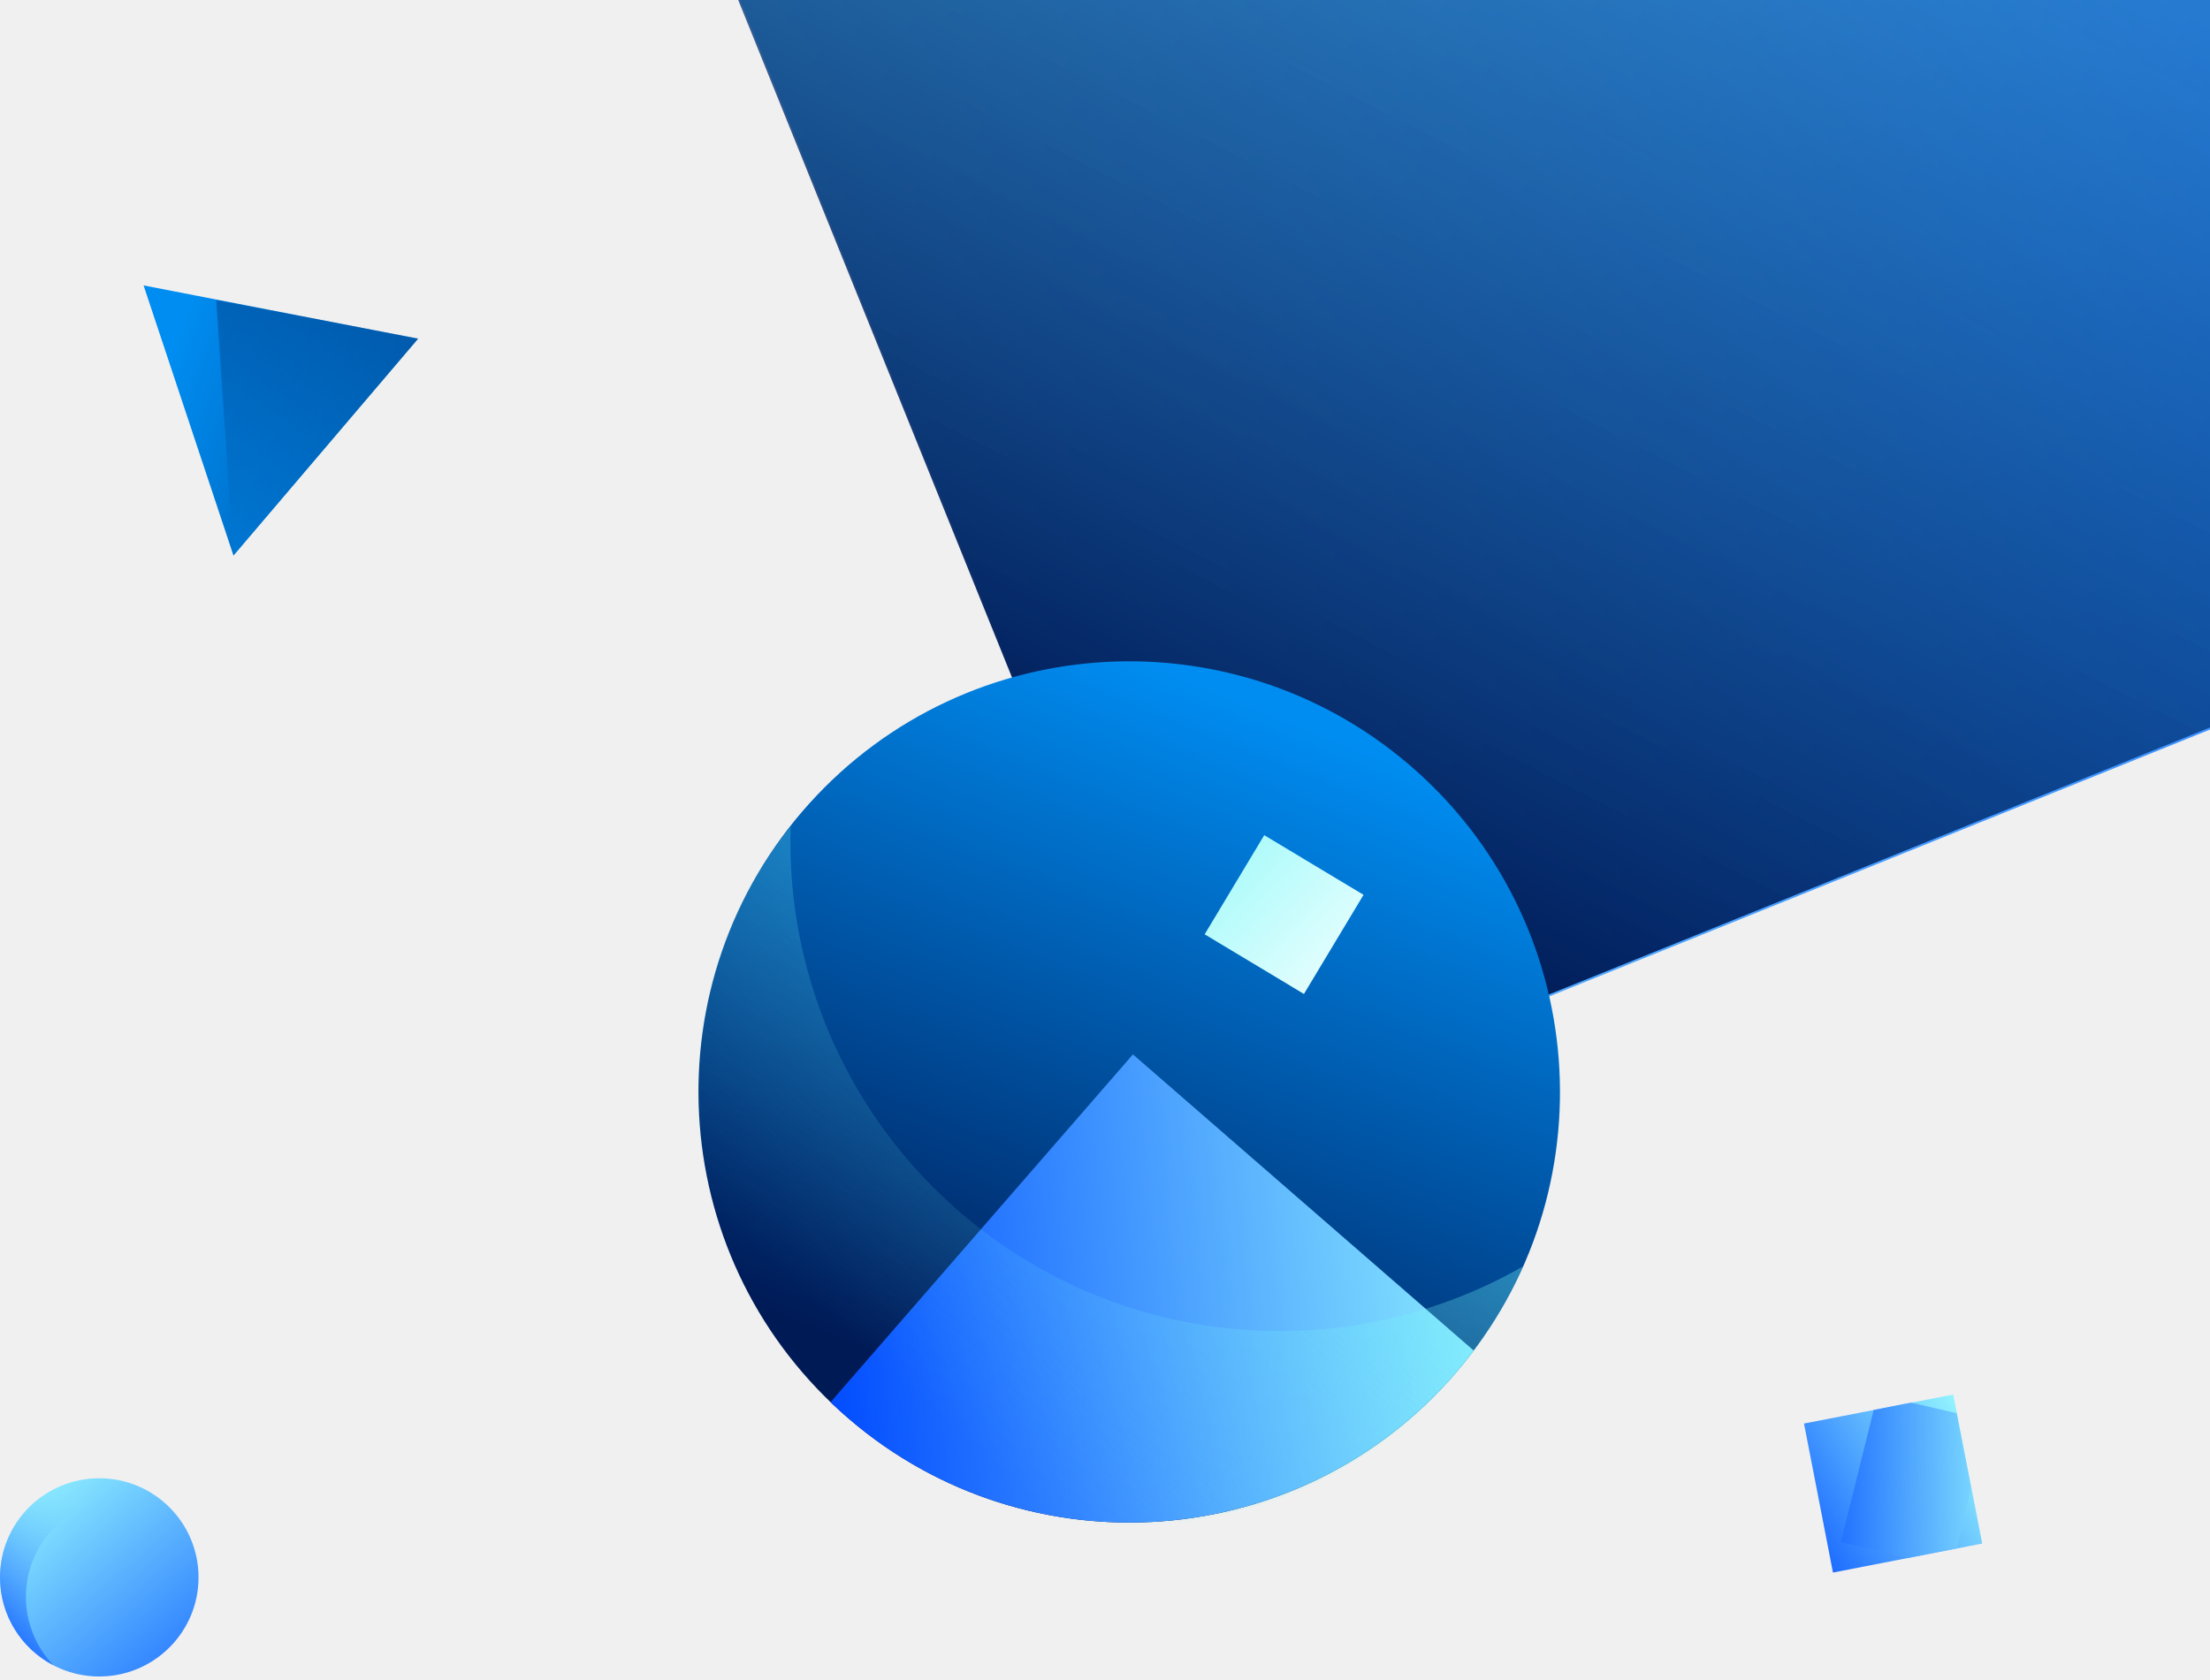
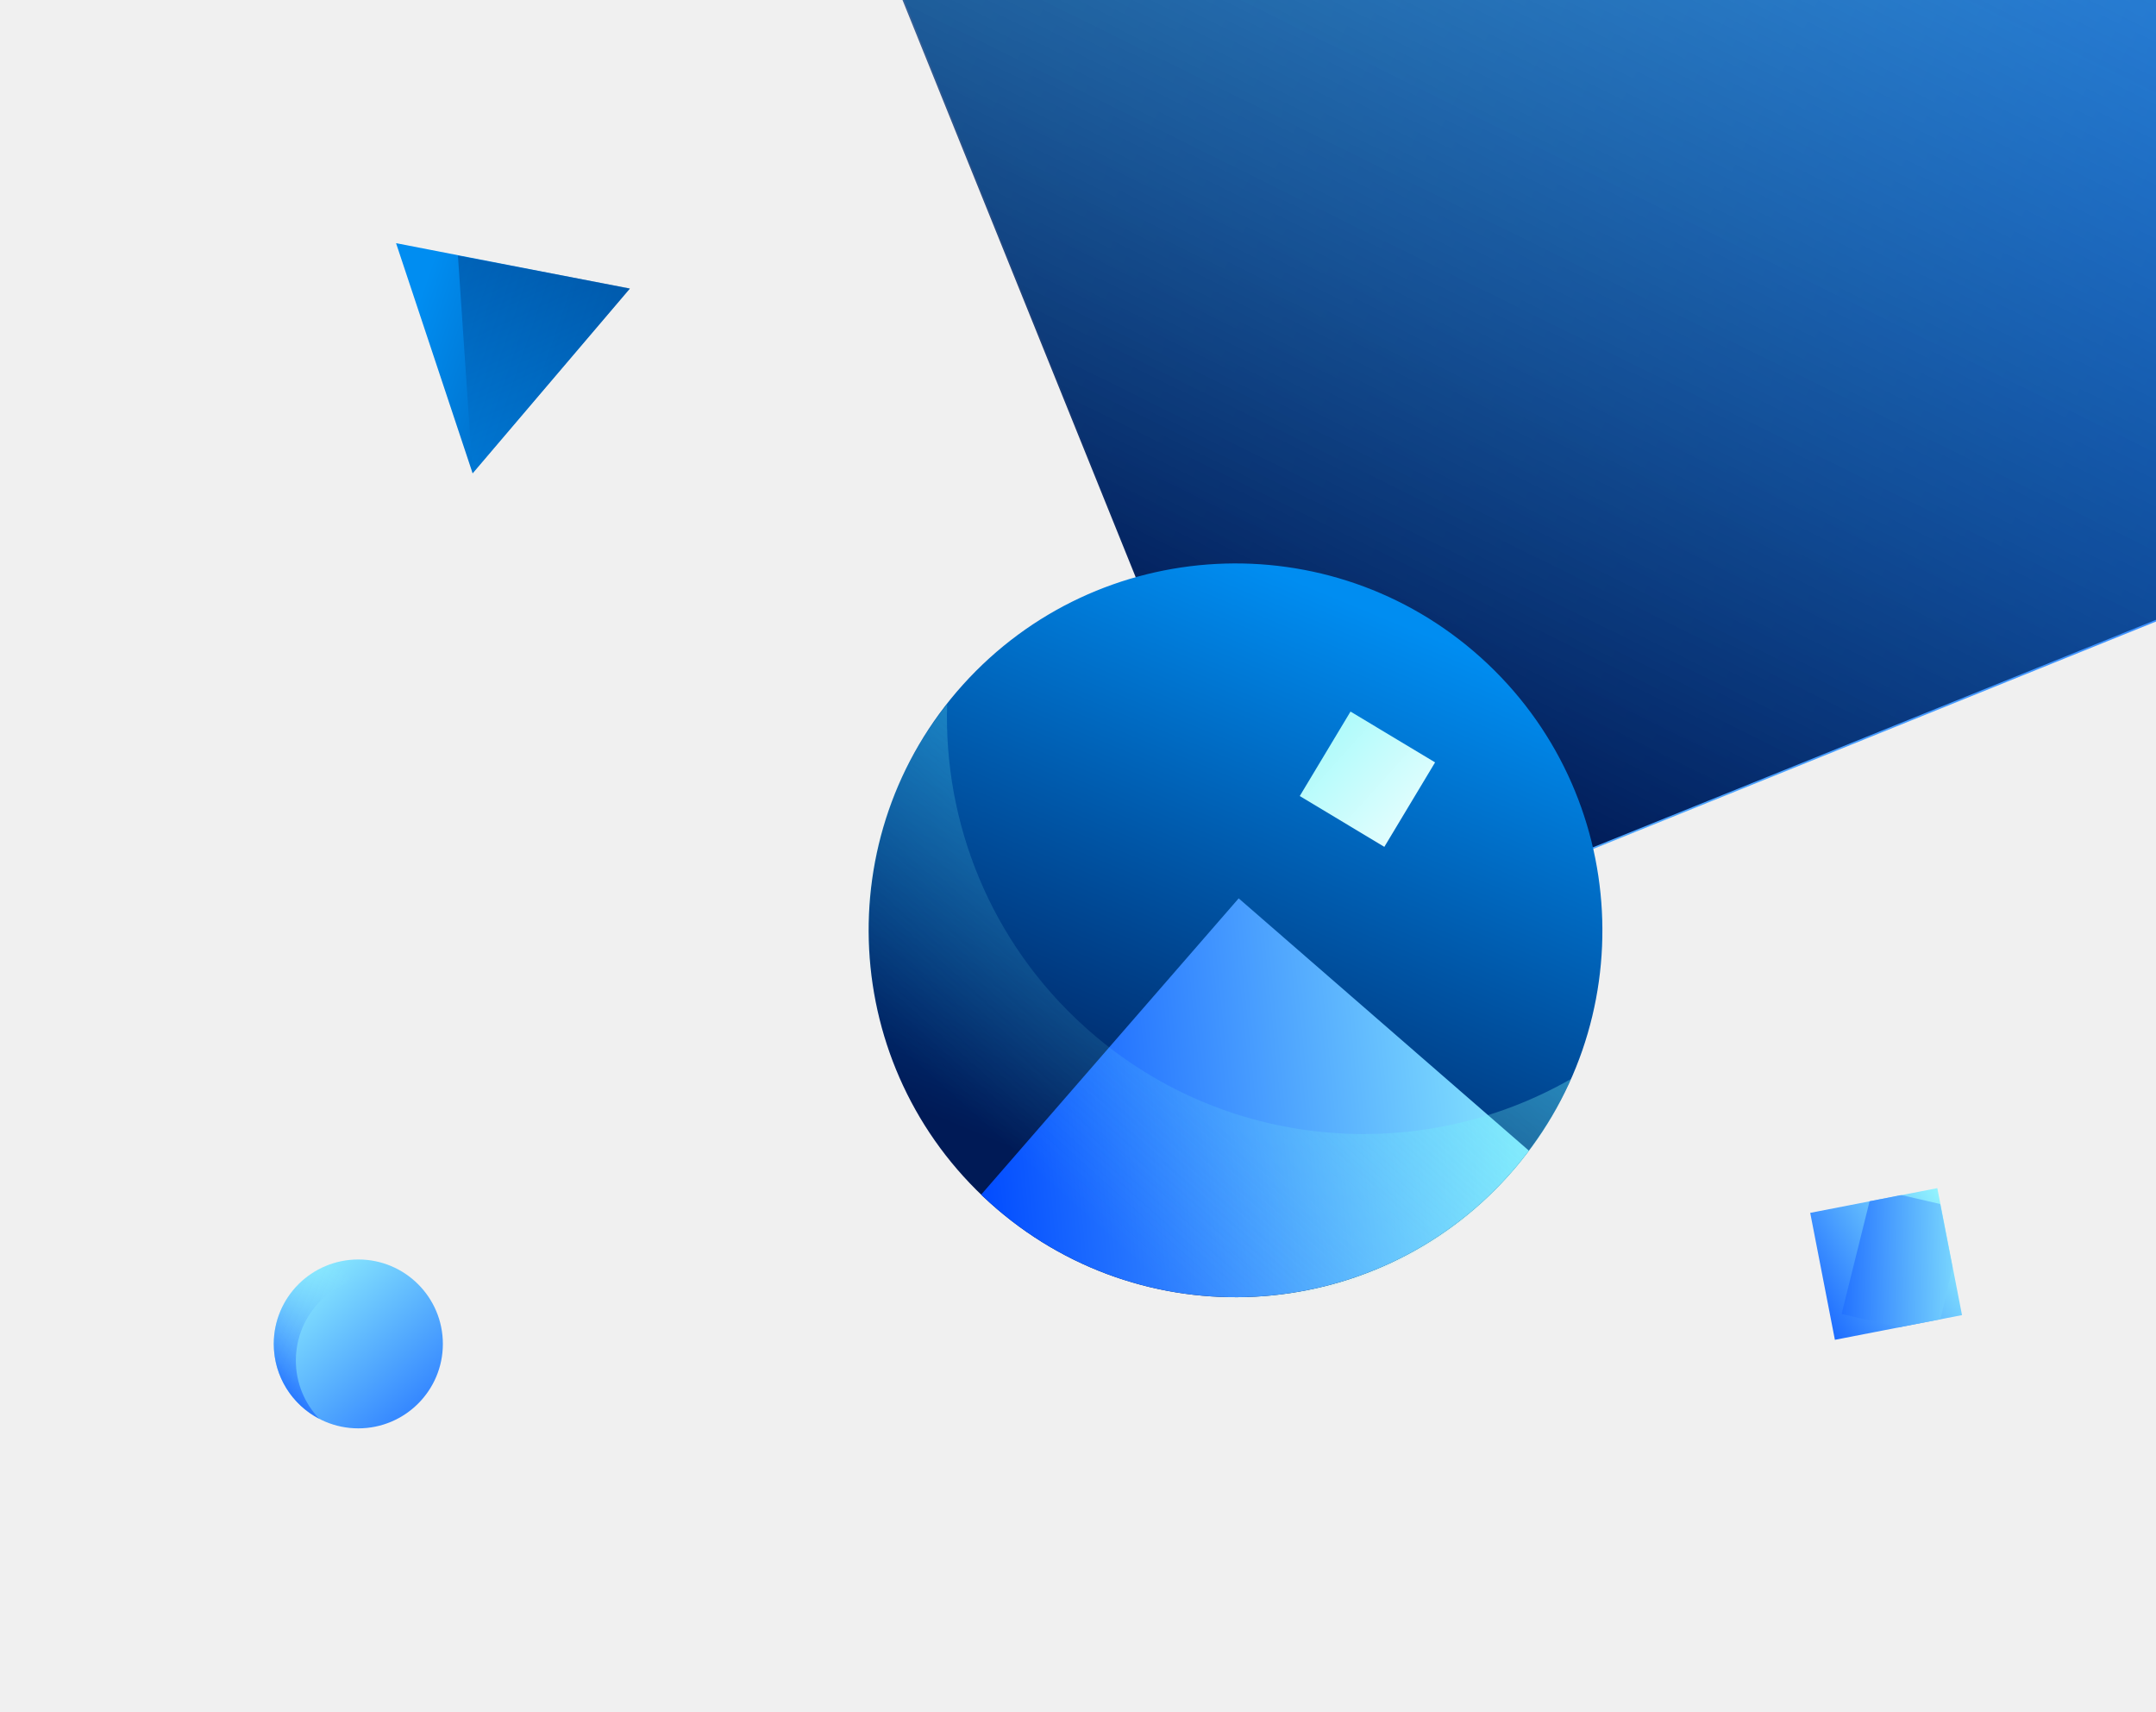
- <svg xmlns="http://www.w3.org/2000/svg" xmlns:xlink="http://www.w3.org/1999/xlink" width="275px" height="209px" viewBox="0 0 275 209" version="1.1">
+ <svg xmlns="http://www.w3.org/2000/svg" xmlns:xlink="http://www.w3.org/1999/xlink" width="315px" height="250px" viewBox="0 0 315 250" version="1.1">
  <defs>
-     <rect id="path-1" x="0" y="0" width="315" height="251" />
+     <rect id="path-1" x="0" y="0" width="315" height="250" />
    <linearGradient x1="127.595%" y1="132.995%" x2="13.046%" y2="0%" id="linearGradient-3">
      <stop stop-color="#004AFF" offset="0%" />
      <stop stop-color="#93F4FE" offset="100%" />
    </linearGradient>
    <rect id="path-4" x="23.121" y="24.091" width="268.167" height="267.817" />
    <linearGradient x1="95.142%" y1="19.172%" x2="9.785%" y2="93.859%" id="linearGradient-6">
      <stop stop-color="#008DF1" stop-opacity="0" offset="0%" />
      <stop stop-color="#001A56" offset="100%" />
    </linearGradient>
    <linearGradient x1="20.547%" y1="10.257%" x2="50%" y2="91.84%" id="linearGradient-7">
      <stop stop-color="#008DF1" offset="0%" />
      <stop stop-color="#001A56" offset="100%" />
    </linearGradient>
    <ellipse id="path-8" cx="53.606" cy="53.594" rx="53.606" ry="53.594" />
    <linearGradient x1="4.13%" y1="50%" x2="50%" y2="0%" id="linearGradient-10">
      <stop stop-color="#004AFF" offset="0%" />
      <stop stop-color="#93F4FE" offset="100%" />
    </linearGradient>
    <linearGradient x1="161.672%" y1="50%" x2="-121.261%" y2="50%" id="linearGradient-11">
      <stop stop-color="#FFFFFF" offset="0%" />
      <stop stop-color="#74F8F8" offset="100%" />
    </linearGradient>
    <linearGradient x1="37.753%" y1="88.313%" x2="37.753%" y2="0%" id="linearGradient-12">
      <stop stop-color="#74F8F8" stop-opacity="0" offset="0%" />
      <stop stop-color="#74F8F8" offset="100%" />
    </linearGradient>
    <path d="M0.197,57.247 C11.365,70.441 28.051,78.818 46.694,78.818 C73.68,78.818 96.566,61.264 104.551,36.954 C106.341,42.302 107.311,48.025 107.311,53.975 C107.311,83.574 83.311,107.569 53.705,107.569 C25.198,107.569 1.888,85.322 0.197,57.247 Z" id="path-13" />
    <ellipse id="path-15" cx="12.352" cy="12.336" rx="12.352" ry="12.336" />
    <linearGradient x1="0%" y1="100%" x2="72.797%" y2="32.774%" id="linearGradient-17">
      <stop stop-color="#004AFF" offset="0%" />
      <stop stop-color="#93F4FE" stop-opacity="0" offset="100%" />
    </linearGradient>
    <path d="M6.652,23.282 C2.699,21.225 0,17.095 0,12.336 C0,5.523 5.53,0 12.352,0 C15.861,0 19.028,1.461 21.277,3.808 C19.572,2.921 17.633,2.419 15.577,2.419 C8.756,2.419 3.226,7.942 3.226,14.755 C3.226,18.063 4.53,21.067 6.652,23.282 Z" id="path-18" />
    <linearGradient x1="-50.897%" y1="55.898%" x2="100%" y2="0%" id="linearGradient-20">
      <stop stop-color="#004AFF" offset="0%" />
      <stop stop-color="#93F4FE" offset="100%" />
    </linearGradient>
    <rect id="path-21" x="2.108" y="2.21" width="18.92" height="18.895" />
    <linearGradient x1="84.108%" y1="90.839%" x2="-110.493%" y2="66.606%" id="linearGradient-23">
      <stop stop-color="#008DF1" offset="0%" />
      <stop stop-color="#001A56" offset="100%" />
    </linearGradient>
    <polygon id="path-24" points="21 3.562 38.4 34.438 3.6 34.438" />
    <linearGradient x1="5.82%" y1="126.018%" x2="-47.95%" y2="-19.24%" id="linearGradient-26">
      <stop stop-color="#008DF1" offset="0%" />
      <stop stop-color="#001A56" offset="100%" />
    </linearGradient>
  </defs>
-   <g id="02_Dashboard_L" stroke="none" stroke-width="1" fill="none" fill-rule="evenodd">
-     <g id="components/illustrations/id" transform="translate(-40, 0)">
+   <g id="id" stroke="none" stroke-width="1" fill="none" fill-rule="evenodd">
+     <g id="components/illustrations/id">
      <mask id="mask-2" fill="white">
        <use xlink:href="#path-1" />
      </mask>
      <g id="Mask" fill-rule="nonzero" />
      <g id="components/illustrations/lisk-id" mask="url(#mask-2)">
        <g transform="translate(3, -65)" id="Group">
          <g transform="translate(37, -153)">
            <g id="mask" transform="translate(223.7541, 185.1495) rotate(-11) translate(-223.7541, -185.1495) translate(66.2541, 27.14951)">
              <mask id="mask-5" fill="white">
                <use xlink:href="#path-4" />
              </mask>
              <use id="sd" fill="url(#linearGradient-3)" transform="translate(157.2045, 157.9993) rotate(-11) translate(-157.2045, -157.9993) " xlink:href="#path-4" />
            </g>
            <rect id="sd" fill="url(#linearGradient-6)" transform="translate(223.1664, 185.0657) rotate(-22) translate(-223.1664, -185.0657) " x="89.083" y="51.157" width="268.167" height="267.817" />
            <g id="Group-Copy-15" transform="translate(140.5357, 354.4779) rotate(42) translate(-140.5357, -354.4779) translate(86.53566, 300.4779)">
              <mask id="mask-9" fill="white">
                <use xlink:href="#path-8" />
              </mask>
              <use id="mask" fill="url(#linearGradient-7)" xlink:href="#path-8" />
              <polygon id="Rectangle" fill="url(#linearGradient-10)" mask="url(#mask-9)" points="50.824 49.815 178.738 47.582 180.968 175.33 53.054 177.563" />
              <polygon id="Rectangle-27" fill="url(#linearGradient-11)" mask="url(#mask-9)" points="44.707 18.603 58.857 15.853 61.604 29.984 47.454 32.735" />
              <mask id="mask-14" fill="white">
                <use xlink:href="#path-13" />
              </mask>
              <use id="Combined-Shape" fill="url(#linearGradient-12)" opacity="0.339" xlink:href="#path-13" />
            </g>
            <g id="4th-copy" transform="translate(0, 402)">
              <mask id="mask-16" fill="white">
                <use xlink:href="#path-15" />
              </mask>
              <use id="Mask" fill="url(#linearGradient-3)" xlink:href="#path-15" />
              <mask id="mask-19" fill="white">
                <use xlink:href="#path-18" />
              </mask>
              <use id="Combined-Shape" fill="url(#linearGradient-17)" xlink:href="#path-18" />
            </g>
            <g id="Rectangle-27" transform="translate(224, 391)">
              <mask id="mask-22" fill="white">
                <use xlink:href="#path-21" />
              </mask>
              <use id="Mask" fill="url(#linearGradient-20)" transform="translate(11.5684, 11.65734) rotate(-11) translate(-11.5684, -11.65734) " xlink:href="#path-21" />
              <polygon fill="url(#linearGradient-20)" mask="url(#mask-22)" transform="translate(15.31669, 12.49086) rotate(13) translate(-15.31669, -12.49086) " points="7.062 4.143 16.242 0.023 23.914 17.318 6.719 24.959" />
            </g>
            <g id="Path-2" transform="translate(11, 253)">
              <mask id="mask-25" fill="white">
                <use xlink:href="#path-24" />
              </mask>
              <use id="Mask" fill="url(#linearGradient-23)" transform="translate(21, 19) rotate(191) translate(-21, -19) " xlink:href="#path-24" />
            </g>
            <polygon id="Path-2" fill="url(#linearGradient-26)" opacity="0.445" points="26.907 255.345 29.047 287.104 52.023 260.134" />
          </g>
        </g>
      </g>
    </g>
  </g>
</svg>
